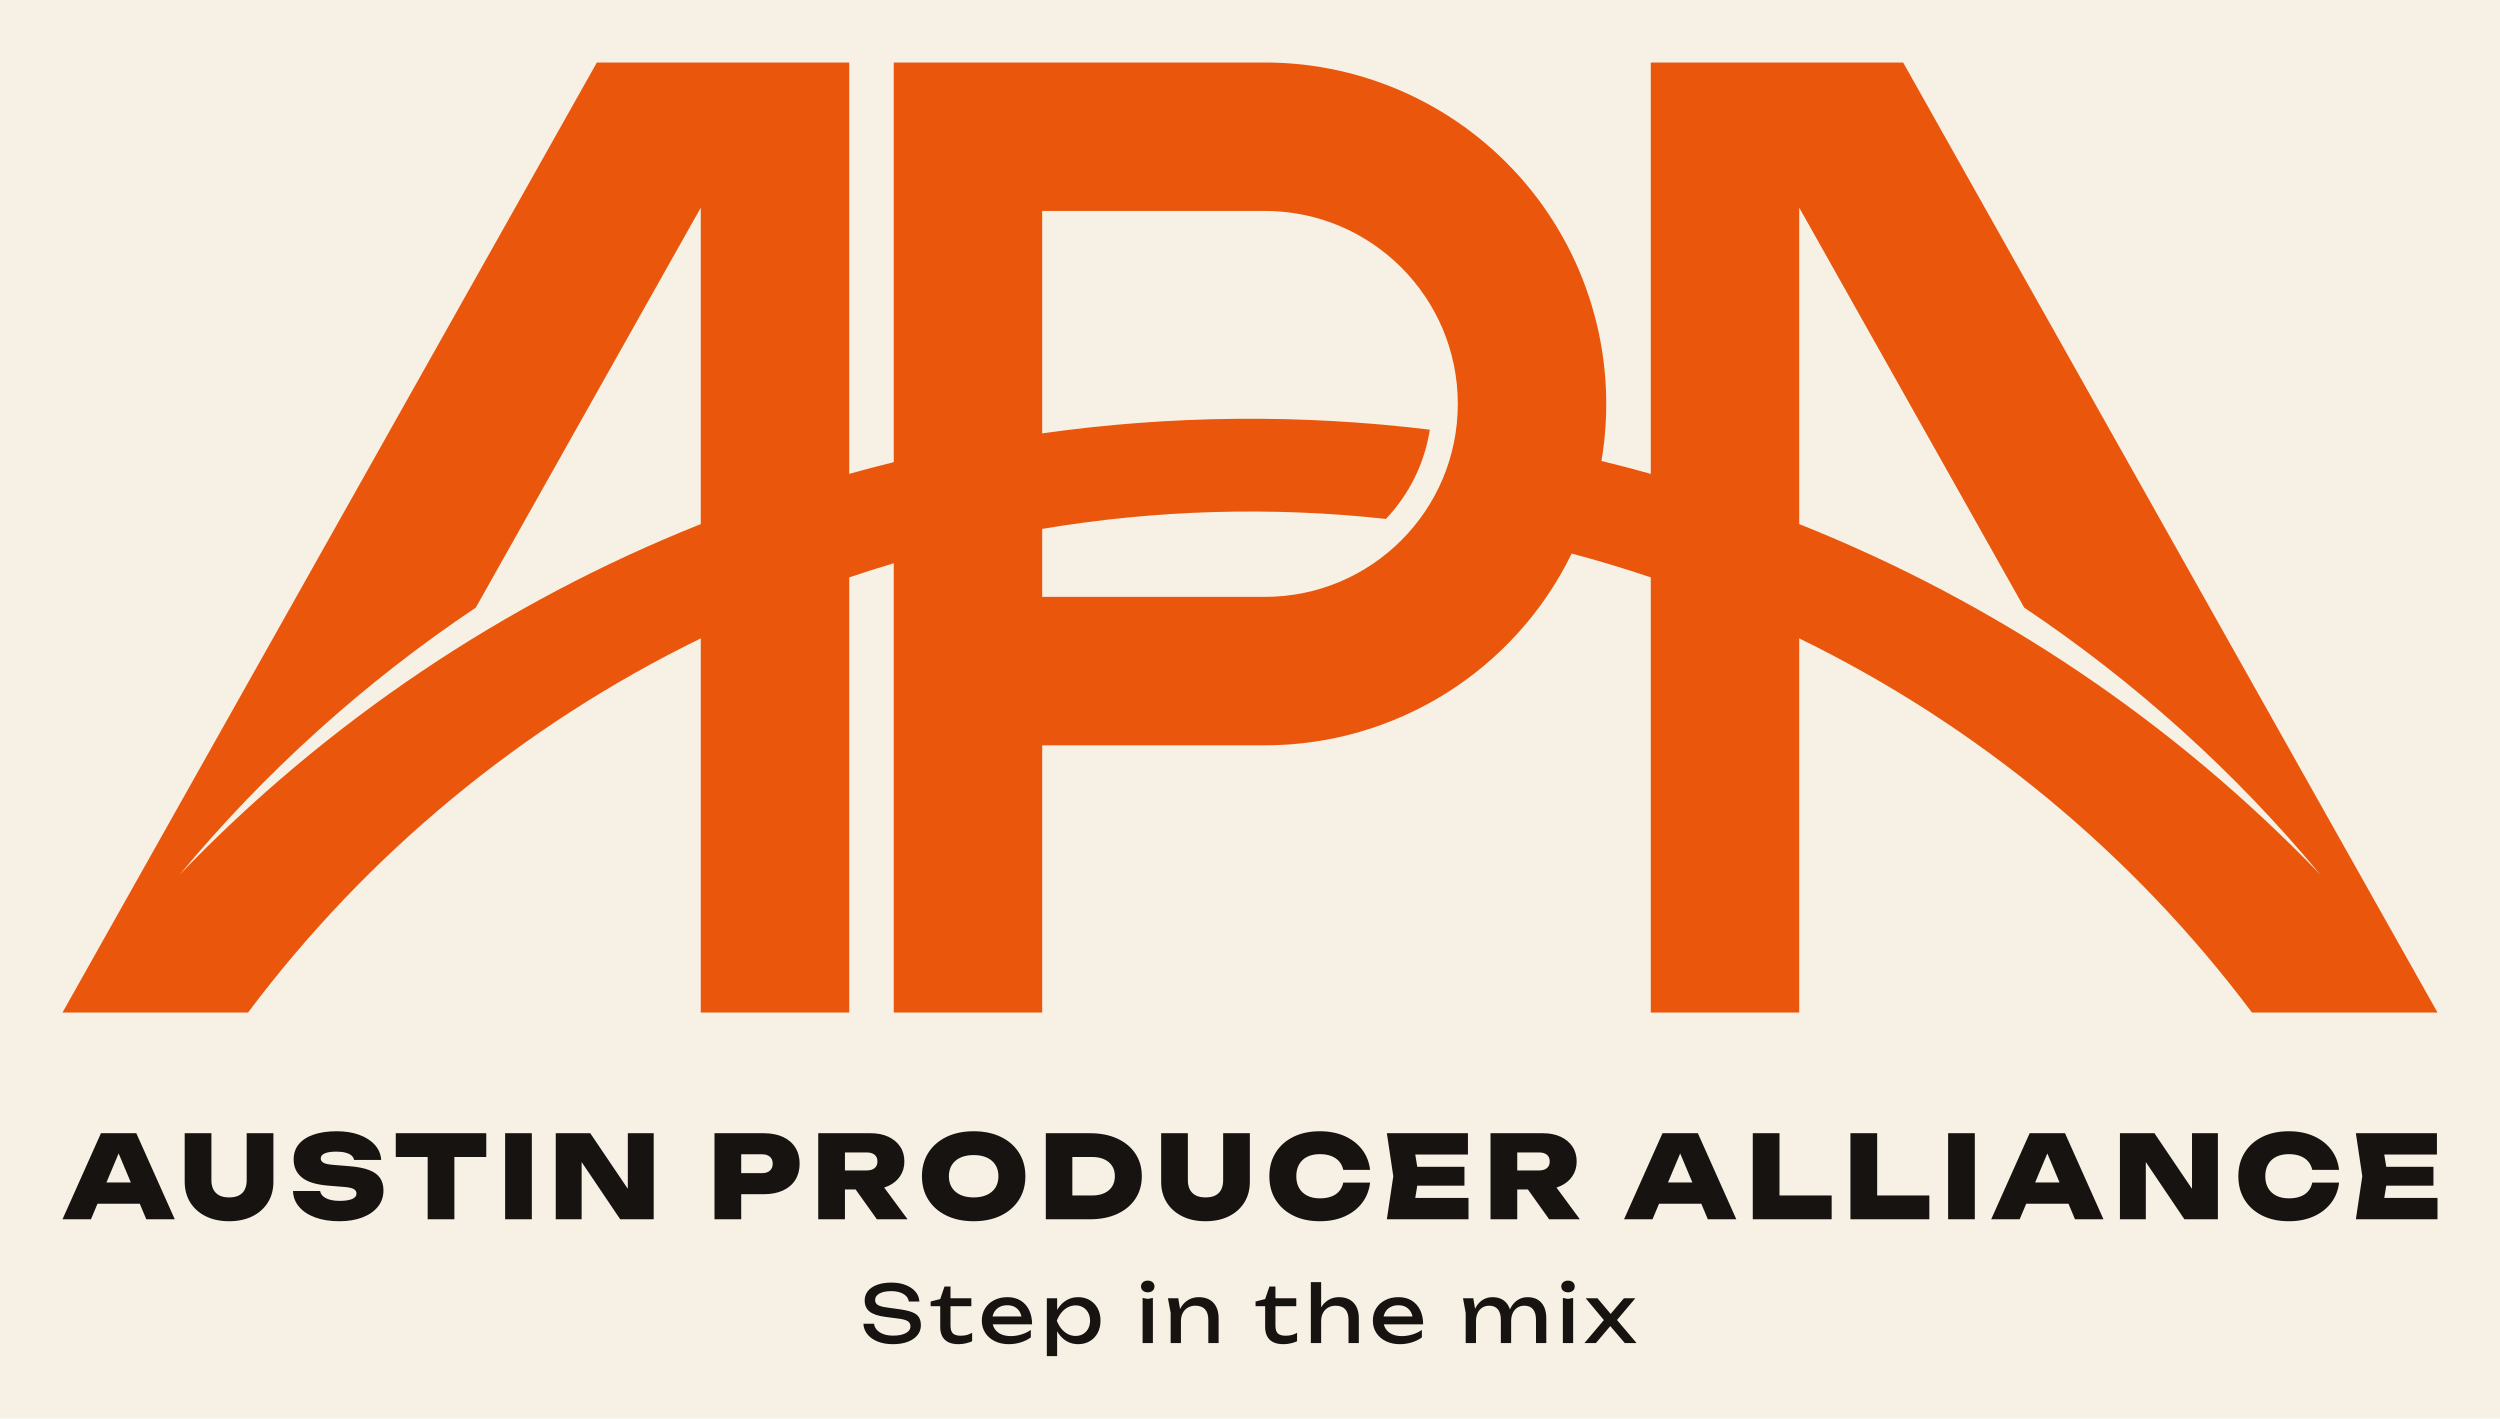
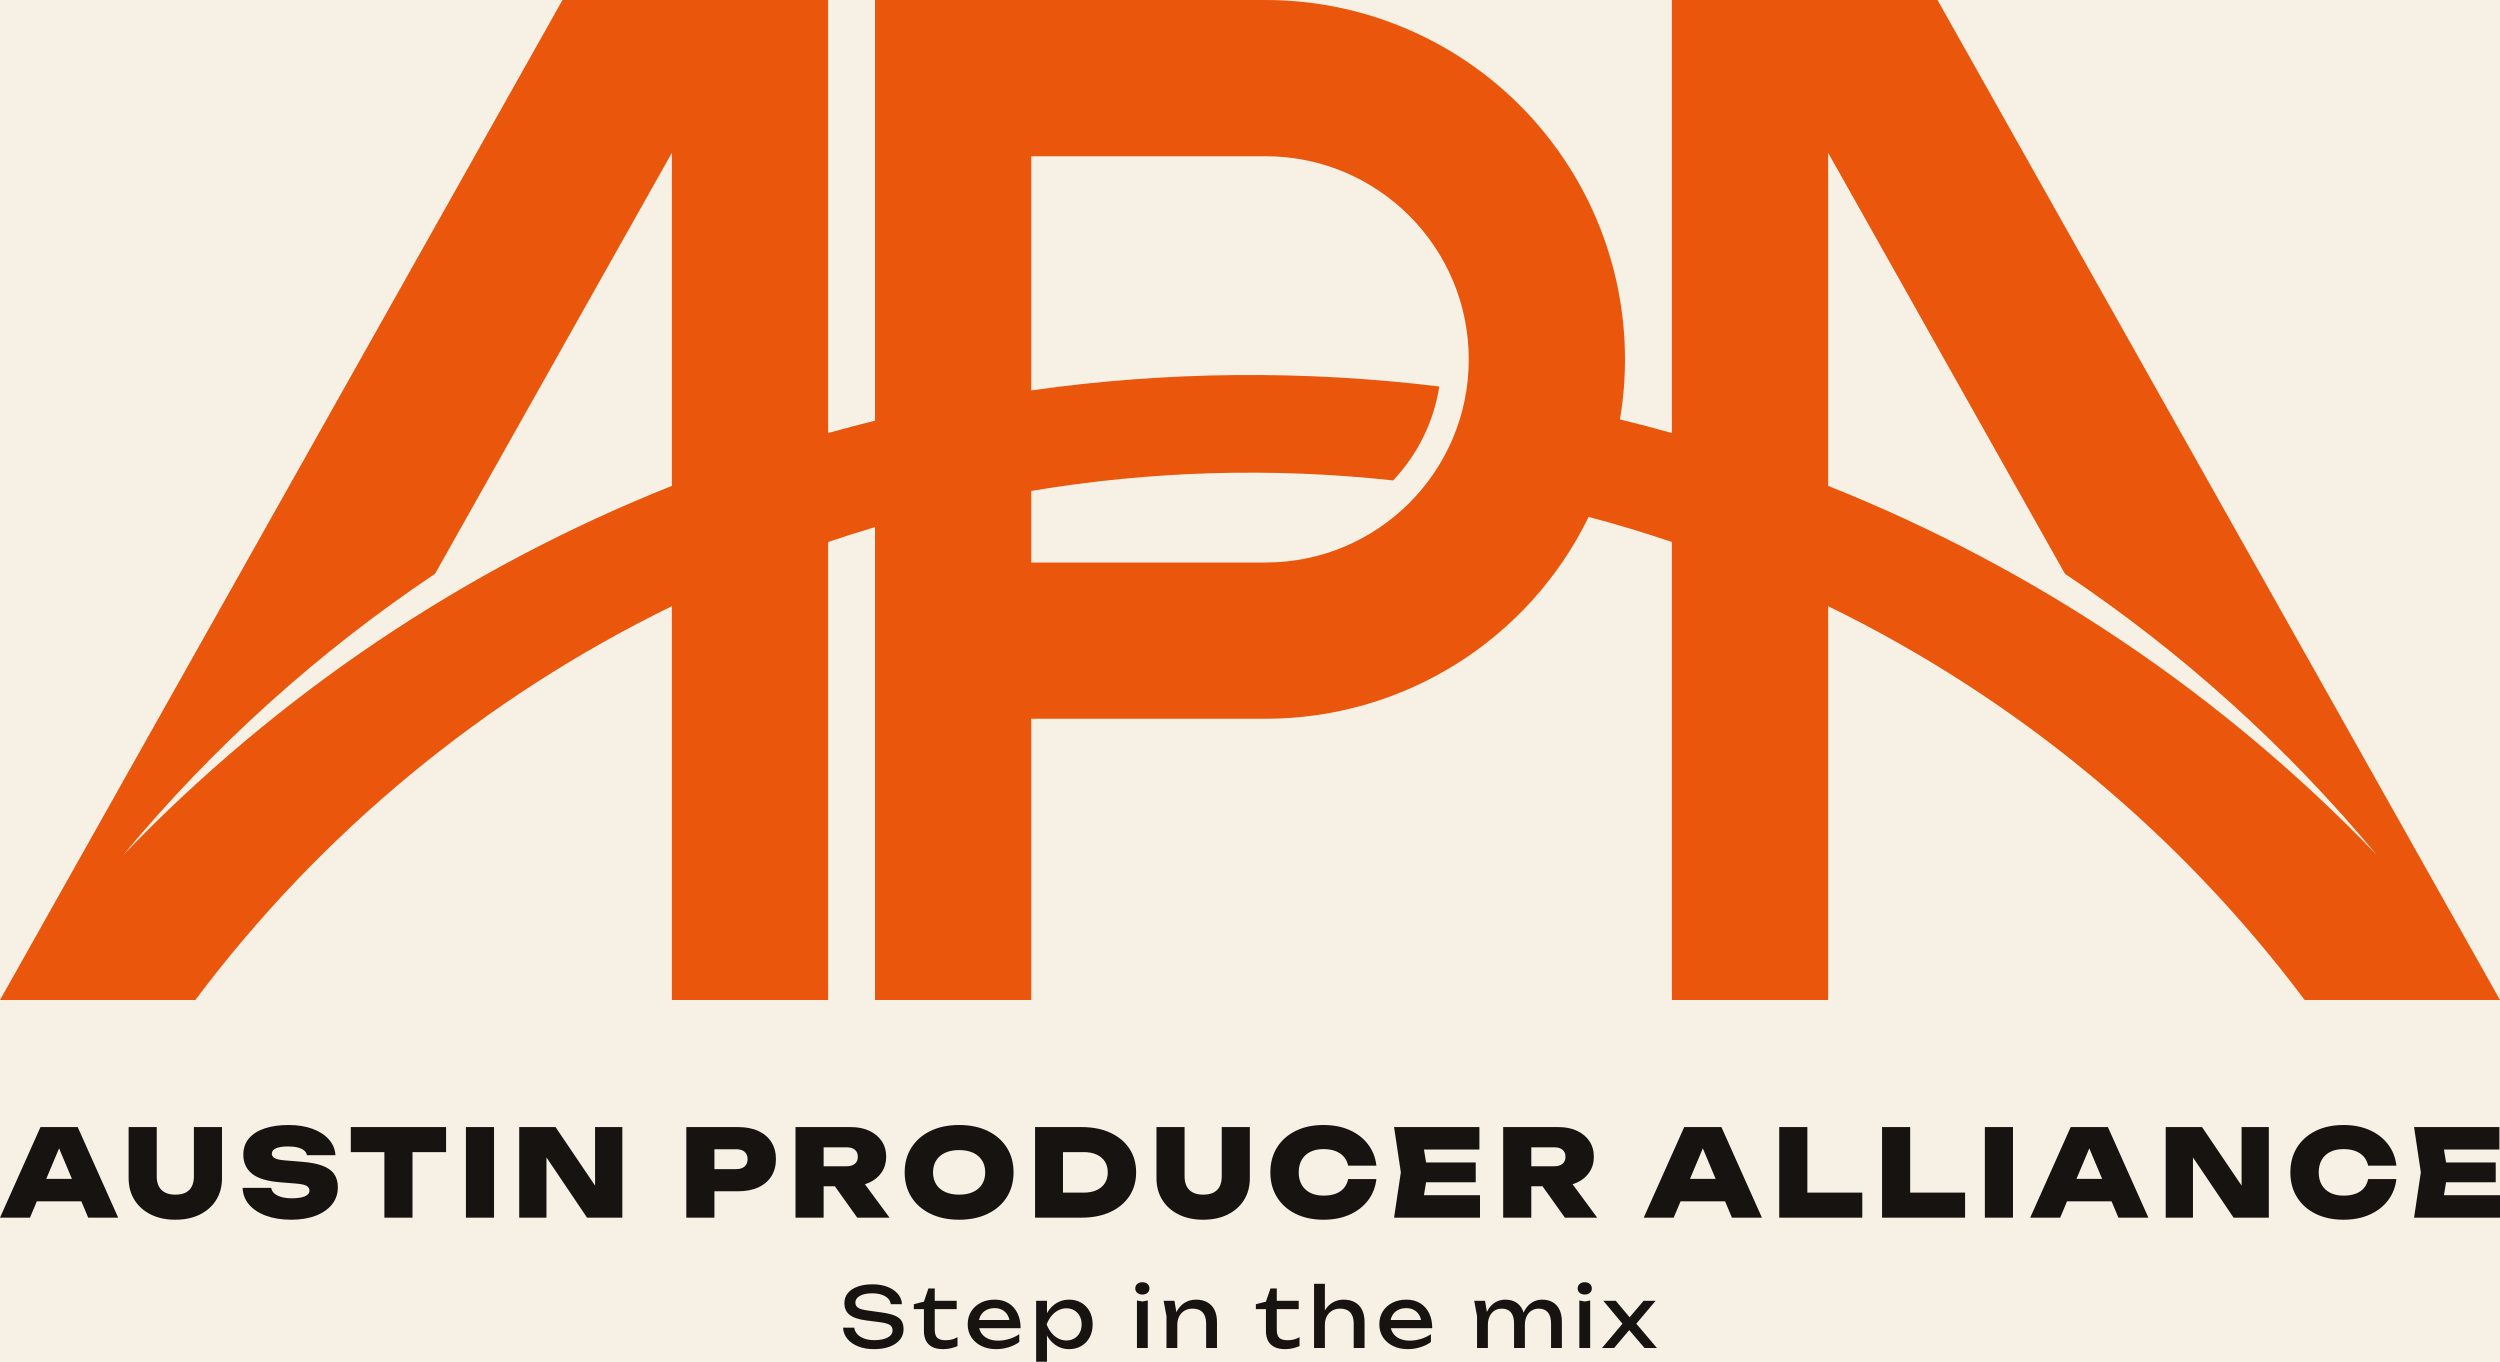
- <svg xmlns="http://www.w3.org/2000/svg" viewBox="-33.684 -33.684 1347.368 764.572">
-   <rect fill="#f6f1e4" height="764.572" width="1347.368" x="-33.684" y="-33.684" />
+ <svg xmlns="http://www.w3.org/2000/svg" viewBox="0 0 1280 697.204">
+   <rect fill="#f6f1e4" height="697.204" width="1280" />
  <path d="M288 0 H424 V221.712 A800 800 0 0 1 448 215.382 V0 H648 A184 184 0 0 1 829.413 214.747 A800 800 0 0 1 856 221.712 V0 H992 L1280 512 H1180 A675 675 0 0 0 936 310.363 V512 H856 V277.493 A675 675 0 0 0 813.384 264.648 A184 184 0 0 1 648 368 H528 V512 H448 V269.883 A675 675 0 0 0 424 277.493 V512 H344 V310.363 A675 675 0 0 0 100 512 H0 Z M344 78.222 L222.747 293.782 A750 750 0 0 0 63.026 437.833 A800 800 0 0 1 344 248.775 Z M936 78.222 V248.775 A800 800 0 0 1 1216.974 437.833 A750 750 0 0 0 1057.253 293.782 Z M528 80 V199.879 A800 800 0 0 1 736.921 197.893 A90 90 0 0 1 713.251 245.986 A675 675 0 0 0 528 251.357 V288 H648 A104 104 0 0 0 752 184 A104 104 0 0 0 648 80 Z" fill="#e9560c" />
  <path d="M14.11 615.077 V603.589 H45.866 V615.077 Z M39.782 577.063 L60.507 623.437 H45.161 L28.306 583.321 H32.201 L15.346 623.437 H0 L20.726 577.063 Z M80.252 602.439 Q80.252 605.295 81.303 607.361 Q82.354 609.426 84.462 610.545 Q86.571 611.664 89.761 611.664 Q93.014 611.664 95.116 610.57 Q97.218 609.475 98.244 607.385 Q99.271 605.295 99.271 602.439 V577.063 H113.665 V603.193 Q113.665 609.611 110.685 614.391 Q107.704 619.17 102.338 621.835 Q96.971 624.5 89.761 624.5 Q82.614 624.5 77.24 621.835 Q71.867 619.17 68.862 614.391 Q65.857 609.611 65.857 603.193 V577.063 H80.252 Z M124.233 608.201 H138.85 Q139.122 609.846 140.452 611.033 Q141.781 612.22 144.056 612.87 Q146.332 613.519 149.448 613.519 Q153.665 613.519 156.052 612.536 Q158.438 611.553 158.438 609.549 Q158.438 608.115 157.078 607.224 Q155.718 606.334 151.699 606 L143.562 605.345 Q133.52 604.578 129.05 600.949 Q124.58 597.319 124.58 591.247 Q124.58 586.239 127.467 582.845 Q130.355 579.45 135.573 577.725 Q140.792 576 147.791 576 Q154.629 576 159.922 577.929 Q165.215 579.858 168.337 583.339 Q171.46 586.82 171.756 591.47 H157.14 Q156.93 590.085 155.761 589.083 Q154.592 588.082 152.515 587.531 Q150.437 586.981 147.506 586.981 Q143.648 586.981 141.41 587.896 Q139.172 588.811 139.172 590.691 Q139.172 592.027 140.489 592.886 Q141.806 593.745 145.429 594.079 L154.382 594.809 Q161.072 595.328 165.159 596.88 Q169.246 598.432 171.113 601.147 Q172.981 603.861 172.981 607.892 Q172.981 612.888 170.013 616.623 Q167.045 620.357 161.684 622.429 Q156.324 624.5 149.176 624.5 Q141.806 624.5 136.235 622.466 Q130.664 620.432 127.523 616.746 Q124.382 613.061 124.233 608.201 Z M196.806 583.308 H211.2 V623.437 H196.806 Z M179.617 577.063 H228.389 V589.875 H179.617 Z M238.549 577.063 H252.943 V623.437 H238.549 Z M308.809 613.148 L304.679 614.063 V577.063 H318.628 V623.437 H300.573 L275.668 586.486 L279.786 585.571 V623.437 H265.837 V577.063 H284.435 Z M377.914 577.063 Q383.998 577.063 388.345 579.092 Q392.692 581.12 394.986 584.823 Q397.279 588.527 397.279 593.498 Q397.279 598.469 394.986 602.173 Q392.692 605.877 388.345 607.905 Q383.998 609.933 377.914 609.933 H358.066 V598.581 H377.011 Q379.732 598.581 381.247 597.233 Q382.762 595.885 382.762 593.498 Q382.762 591.062 381.247 589.739 Q379.732 588.416 377.011 588.416 H359.315 L365.783 581.862 V623.437 H351.389 V577.063 Z M417.246 597.121 H433.483 Q436.179 597.121 437.694 595.86 Q439.209 594.599 439.209 592.274 Q439.209 589.937 437.694 588.681 Q436.179 587.426 433.483 587.426 H415.231 L421.698 580.773 V623.437 H407.304 V577.063 H435.61 Q441.039 577.063 445.113 578.974 Q449.188 580.885 451.457 584.279 Q453.726 587.674 453.726 592.274 Q453.726 596.75 451.457 600.17 Q449.188 603.589 445.113 605.475 Q441.039 607.36 435.61 607.36 H417.246 Z M423.429 601.734 H439.443 L455.445 623.437 H438.899 Z M491.068 624.5 Q482.708 624.5 476.438 621.47 Q470.169 618.441 466.682 612.981 Q463.194 607.521 463.194 600.25 Q463.194 592.979 466.682 587.519 Q470.169 582.059 476.438 579.03 Q482.708 576 491.068 576 Q499.427 576 505.697 579.03 Q511.966 582.059 515.454 587.519 Q518.941 592.979 518.941 600.25 Q518.941 607.521 515.454 612.981 Q511.966 618.441 505.697 621.47 Q499.427 624.5 491.068 624.5 Z M491.068 611.664 Q495.21 611.664 498.203 610.291 Q501.195 608.919 502.809 606.359 Q504.423 603.799 504.423 600.25 Q504.423 596.701 502.809 594.141 Q501.195 591.581 498.203 590.209 Q495.21 588.836 491.068 588.836 Q486.937 588.836 483.938 590.209 Q480.94 591.581 479.326 594.141 Q477.712 596.701 477.712 600.25 Q477.712 603.799 479.326 606.359 Q480.94 608.919 483.938 610.291 Q486.937 611.664 491.068 611.664 Z M553.833 577.063 Q562.193 577.063 568.456 579.945 Q574.72 582.826 578.207 588.026 Q581.694 593.226 581.694 600.25 Q581.694 607.225 578.207 612.449 Q574.72 617.674 568.456 620.555 Q562.193 623.437 553.833 623.437 H529.954 V577.063 Z M544.25 617.179 L537.609 610.625 H554.934 Q558.718 610.625 561.47 609.358 Q564.221 608.09 565.699 605.759 Q567.177 603.428 567.177 600.25 Q567.177 597.01 565.699 594.71 Q564.221 592.41 561.47 591.142 Q558.718 589.875 554.934 589.875 H537.609 L544.25 583.321 Z M606.509 602.439 Q606.509 605.295 607.56 607.361 Q608.611 609.426 610.719 610.545 Q612.828 611.664 616.018 611.664 Q619.27 611.664 621.373 610.57 Q623.475 609.475 624.501 607.385 Q625.528 605.295 625.528 602.439 V577.063 H639.922 V603.193 Q639.922 609.611 636.942 614.391 Q633.961 619.17 628.595 621.835 Q623.228 624.5 616.018 624.5 Q608.871 624.5 603.497 621.835 Q598.124 619.17 595.119 614.391 Q592.114 609.611 592.114 603.193 V577.063 H606.509 Z M704.716 603.688 Q703.999 609.92 700.431 614.601 Q696.863 619.281 691.027 621.891 Q685.19 624.5 677.659 624.5 Q669.472 624.5 663.351 621.47 Q657.23 618.441 653.829 612.981 Q650.429 607.521 650.429 600.25 Q650.429 592.979 653.829 587.519 Q657.23 582.059 663.351 579.03 Q669.472 576 677.659 576 Q685.19 576 691.027 578.609 Q696.863 581.219 700.431 585.893 Q703.999 590.567 704.716 596.812 H690.26 Q689.679 594.141 688.04 592.249 Q686.402 590.357 683.78 589.349 Q681.158 588.341 677.646 588.341 Q673.689 588.341 670.839 589.763 Q667.988 591.186 666.467 593.869 Q664.946 596.553 664.946 600.25 Q664.946 603.947 666.467 606.606 Q667.988 609.265 670.839 610.712 Q673.689 612.159 677.646 612.159 Q681.158 612.159 683.78 611.206 Q686.402 610.254 688.04 608.356 Q689.679 606.458 690.26 603.688 Z M755.573 595.168 V605.332 H721.146 V595.168 Z M730.977 600.25 L728.046 618.193 L722.42 611.936 H757.762 V623.437 H713.763 L717.226 600.25 L713.763 577.063 H757.453 V588.564 H722.42 L728.046 582.307 Z M779.571 597.121 H795.808 Q798.504 597.121 800.019 595.86 Q801.534 594.599 801.534 592.274 Q801.534 589.937 800.019 588.681 Q798.504 587.426 795.808 587.426 H777.556 L784.023 580.773 V623.437 H769.629 V577.063 H797.935 Q803.364 577.063 807.438 578.974 Q811.513 580.885 813.782 584.279 Q816.051 587.674 816.051 592.274 Q816.051 596.75 813.782 600.17 Q811.513 603.589 807.438 605.475 Q803.364 607.36 797.935 607.36 H779.571 Z M785.754 601.734 H801.768 L817.77 623.437 H801.224 Z M855.7 615.077 V603.589 H887.457 V615.077 Z M881.372 577.063 L902.098 623.437 H886.752 L869.897 583.321 H873.792 L856.937 623.437 H841.591 L862.316 577.063 Z M925.367 577.063 V617.068 L918.899 610.625 H953.487 V623.437 H910.973 V577.063 Z M978.005 577.063 V617.068 L971.537 610.625 H1006.125 V623.437 H963.611 V577.063 Z M1016.249 577.063 H1030.643 V623.437 H1016.249 Z M1053.577 615.077 V603.589 H1085.334 V615.077 Z M1079.249 577.063 L1099.975 623.437 H1084.629 L1067.774 583.321 H1071.669 L1054.814 623.437 H1039.468 L1060.193 577.063 Z M1151.822 613.148 L1147.692 614.063 V577.063 H1161.64 V623.437 H1143.586 L1118.681 586.486 L1122.798 585.571 V623.437 H1108.849 V577.063 H1127.448 Z M1226.954 603.688 Q1226.237 609.92 1222.669 614.601 Q1219.101 619.281 1213.265 621.891 Q1207.428 624.5 1199.897 624.5 Q1191.71 624.5 1185.589 621.47 Q1179.468 618.441 1176.067 612.981 Q1172.667 607.521 1172.667 600.25 Q1172.667 592.979 1176.067 587.519 Q1179.468 582.059 1185.589 579.03 Q1191.71 576 1199.897 576 Q1207.428 576 1213.265 578.609 Q1219.101 581.219 1222.669 585.893 Q1226.237 590.567 1226.954 596.812 H1212.498 Q1211.917 594.141 1210.278 592.249 Q1208.64 590.357 1206.018 589.349 Q1203.396 588.341 1199.884 588.341 Q1195.927 588.341 1193.077 589.763 Q1190.226 591.186 1188.705 593.869 Q1187.184 596.553 1187.184 600.25 Q1187.184 603.947 1188.705 606.606 Q1190.226 609.265 1193.077 610.712 Q1195.927 612.159 1199.884 612.159 Q1203.396 612.159 1206.018 611.206 Q1208.64 610.254 1210.278 608.356 Q1211.917 606.458 1212.498 603.688 Z M1277.811 595.168 V605.332 H1243.384 V595.168 Z M1253.215 600.25 L1250.284 618.193 L1244.658 611.936 H1280 V623.437 H1236.001 L1239.464 600.25 L1236.001 577.063 H1279.691 V588.564 H1244.658 L1250.284 582.307 Z" fill="#171310" />
  <path d="M431.647 679.753 H437.364 Q437.62 681.673 438.964 683.124 Q440.308 684.575 442.527 685.364 Q444.745 686.153 447.647 686.153 Q451.956 686.153 454.473 684.809 Q456.991 683.465 456.991 681.161 Q456.991 679.284 455.54 678.345 Q454.089 677.407 450.292 676.937 L443.38 676.041 Q437.577 675.273 434.953 673.161 Q432.329 671.049 432.329 667.167 Q432.329 664.223 434.1 662.068 Q435.871 659.913 439.113 658.74 Q442.356 657.567 446.708 657.567 Q451.017 657.567 454.345 658.847 Q457.673 660.127 459.657 662.409 Q461.641 664.692 461.812 667.764 H456.095 Q455.881 666.057 454.665 664.82 Q453.449 663.583 451.401 662.879 Q449.353 662.175 446.58 662.175 Q442.655 662.175 440.308 663.455 Q437.961 664.735 437.961 666.953 Q437.961 668.66 439.348 669.577 Q440.735 670.495 444.191 670.964 L451.188 671.945 Q455.497 672.543 457.993 673.545 Q460.489 674.548 461.556 676.233 Q462.623 677.919 462.623 680.564 Q462.623 683.636 460.745 685.94 Q458.868 688.244 455.476 689.503 Q452.084 690.761 447.561 690.761 Q442.953 690.761 439.433 689.375 Q435.913 687.988 433.865 685.513 Q431.817 683.039 431.647 679.753 Z M467.885 670.281 V667.764 L473.047 666.441 L475.351 659.7 H478.594 V666.015 H489.815 V670.281 H478.594 V680.735 Q478.594 683.764 479.895 684.98 Q481.197 686.196 484.141 686.196 Q486.018 686.196 487.469 685.791 Q488.919 685.385 490.242 684.617 V689.183 Q489.133 689.737 487.106 690.249 Q485.079 690.761 482.946 690.761 Q479.405 690.761 477.229 689.588 Q475.053 688.415 474.05 686.345 Q473.047 684.276 473.047 681.588 V670.281 Z M510.011 690.761 Q505.787 690.761 502.501 689.161 Q499.216 687.561 497.339 684.703 Q495.461 681.844 495.461 678.047 Q495.461 674.292 497.232 671.455 Q499.003 668.617 502.139 667.017 Q505.275 665.417 509.328 665.417 Q513.381 665.417 516.347 667.231 Q519.312 669.044 520.933 672.329 Q522.555 675.615 522.555 680.052 H499.813 V675.828 H519.781 L517.008 677.407 Q516.88 675.017 515.877 673.311 Q514.875 671.604 513.189 670.687 Q511.504 669.769 509.2 669.769 Q506.768 669.769 504.955 670.751 Q503.141 671.732 502.117 673.503 Q501.093 675.273 501.093 677.705 Q501.093 680.393 502.309 682.356 Q503.525 684.319 505.765 685.364 Q508.005 686.409 511.077 686.409 Q513.851 686.409 516.752 685.535 Q519.653 684.66 521.872 683.081 V687.092 Q519.653 688.799 516.475 689.78 Q513.296 690.761 510.011 690.761 Z M530.504 666.015 H536.051 V674.42 L535.795 675.273 V680.137 L536.051 681.631 V697.204 H530.504 Z M533.918 678.089 Q534.728 674.249 536.606 671.412 Q538.483 668.575 541.235 666.996 Q543.987 665.417 547.358 665.417 Q550.899 665.417 553.63 667.017 Q556.36 668.617 557.896 671.455 Q559.432 674.292 559.432 678.089 Q559.432 681.844 557.896 684.703 Q556.36 687.561 553.63 689.161 Q550.899 690.761 547.358 690.761 Q543.987 690.761 541.256 689.183 Q538.526 687.604 536.627 684.745 Q534.728 681.887 533.918 678.089 Z M553.8 678.089 Q553.8 675.657 552.798 673.801 Q551.795 671.945 550.046 670.9 Q548.296 669.855 546.035 669.855 Q543.774 669.855 541.79 670.9 Q539.806 671.945 538.312 673.801 Q536.819 675.657 535.88 678.089 Q536.819 680.521 538.312 682.377 Q539.806 684.233 541.79 685.279 Q543.774 686.324 546.035 686.324 Q548.296 686.324 550.046 685.279 Q551.795 684.233 552.798 682.377 Q553.8 680.521 553.8 678.089 Z M582.116 665.844 L584.89 666.356 L587.663 665.844 V690.164 H582.116 Z M584.89 662.815 Q583.311 662.815 582.287 661.94 Q581.263 661.065 581.263 659.657 Q581.263 658.249 582.287 657.375 Q583.311 656.5 584.89 656.5 Q586.511 656.5 587.514 657.375 Q588.516 658.249 588.516 659.657 Q588.516 661.065 587.514 661.94 Q586.511 662.815 584.89 662.815 Z M595.783 666.015 H601.33 L602.781 674.719 V690.164 H597.234 V673.908 Z M612.381 665.417 Q615.794 665.417 618.183 666.783 Q620.573 668.148 621.831 670.687 Q623.09 673.225 623.09 676.809 V690.164 H617.543 V677.705 Q617.543 673.908 615.773 671.967 Q614.002 670.025 610.589 670.025 Q608.242 670.025 606.471 671.071 Q604.701 672.116 603.741 673.993 Q602.781 675.871 602.781 678.388 L600.818 677.321 Q601.202 673.567 602.781 670.921 Q604.359 668.276 606.834 666.847 Q609.309 665.417 612.381 665.417 Z M643.001 670.281 V667.764 L648.163 666.441 L650.467 659.7 H653.71 V666.015 H664.931 V670.281 H653.71 V680.735 Q653.71 683.764 655.011 684.98 Q656.313 686.196 659.257 686.196 Q661.134 686.196 662.585 685.791 Q664.035 685.385 665.358 684.617 V689.183 Q664.249 689.737 662.222 690.249 Q660.195 690.761 658.062 690.761 Q654.521 690.761 652.345 689.588 Q650.169 688.415 649.166 686.345 Q648.163 684.276 648.163 681.588 V670.281 Z M672.796 657.311 H678.342 V690.164 H672.796 Z M687.942 665.417 Q691.356 665.417 693.745 666.783 Q696.134 668.148 697.393 670.687 Q698.652 673.225 698.652 676.809 V690.164 H693.105 V677.705 Q693.105 673.908 691.334 671.967 Q689.564 670.025 686.15 670.025 Q683.804 670.025 682.033 671.071 Q680.262 672.116 679.302 673.993 Q678.342 675.871 678.342 678.388 L676.38 677.321 Q676.764 673.567 678.342 670.921 Q679.921 668.276 682.396 666.847 Q684.87 665.417 687.942 665.417 Z M720.767 690.761 Q716.543 690.761 713.258 689.161 Q709.972 687.561 708.095 684.703 Q706.218 681.844 706.218 678.047 Q706.218 674.292 707.988 671.455 Q709.759 668.617 712.895 667.017 Q716.031 665.417 720.084 665.417 Q724.138 665.417 727.103 667.231 Q730.068 669.044 731.69 672.329 Q733.311 675.615 733.311 680.052 H710.57 V675.828 H730.538 L727.764 677.407 Q727.636 675.017 726.634 673.311 Q725.631 671.604 723.946 670.687 Q722.26 669.769 719.956 669.769 Q717.524 669.769 715.711 670.751 Q713.898 671.732 712.874 673.503 Q711.85 675.273 711.85 677.705 Q711.85 680.393 713.066 682.356 Q714.282 684.319 716.522 685.364 Q718.762 686.409 721.834 686.409 Q724.607 686.409 727.508 685.535 Q730.41 684.66 732.628 683.081 V687.092 Q730.41 688.799 727.231 689.78 Q724.052 690.761 720.767 690.761 Z M754.8 666.015 H760.347 L761.797 674.719 V690.164 H756.251 V673.908 Z M770.715 665.417 Q773.915 665.417 776.155 666.783 Q778.395 668.148 779.568 670.687 Q780.741 673.225 780.741 676.809 V690.164 H775.195 V677.705 Q775.195 673.908 773.595 671.967 Q771.995 670.025 768.923 670.025 Q766.747 670.025 765.147 671.071 Q763.547 672.116 762.672 673.993 Q761.797 675.871 761.797 678.388 L759.835 677.321 Q760.219 673.567 761.691 670.921 Q763.163 668.276 765.488 666.847 Q767.813 665.417 770.715 665.417 Z M789.616 665.417 Q792.816 665.417 795.077 666.783 Q797.339 668.148 798.512 670.687 Q799.685 673.225 799.685 676.809 V690.164 H794.139 V677.705 Q794.139 673.908 792.539 671.967 Q790.939 670.025 787.867 670.025 Q785.691 670.025 784.091 671.071 Q782.491 672.116 781.616 673.993 Q780.741 675.871 780.741 678.388 L778.779 677.321 Q779.163 673.567 780.635 670.921 Q782.107 668.276 784.432 666.847 Q786.757 665.417 789.616 665.417 Z M808.617 665.844 L811.39 666.356 L814.163 665.844 V690.164 H808.617 Z M811.39 662.815 Q809.811 662.815 808.787 661.94 Q807.763 661.065 807.763 659.657 Q807.763 658.249 808.787 657.375 Q809.811 656.5 811.39 656.5 Q813.011 656.5 814.014 657.375 Q815.017 658.249 815.017 659.657 Q815.017 661.065 814.014 661.94 Q813.011 662.815 811.39 662.815 Z M820.236 690.164 L831.884 676.383 L831.841 679.113 L820.919 666.015 H827.276 L835.553 675.828 H833.207 L841.527 666.015 H847.671 L836.535 679.199 L836.321 675.999 L848.353 690.164 H841.996 L832.951 679.583 H835.383 L826.423 690.164 Z" fill="#171310" />
</svg>
